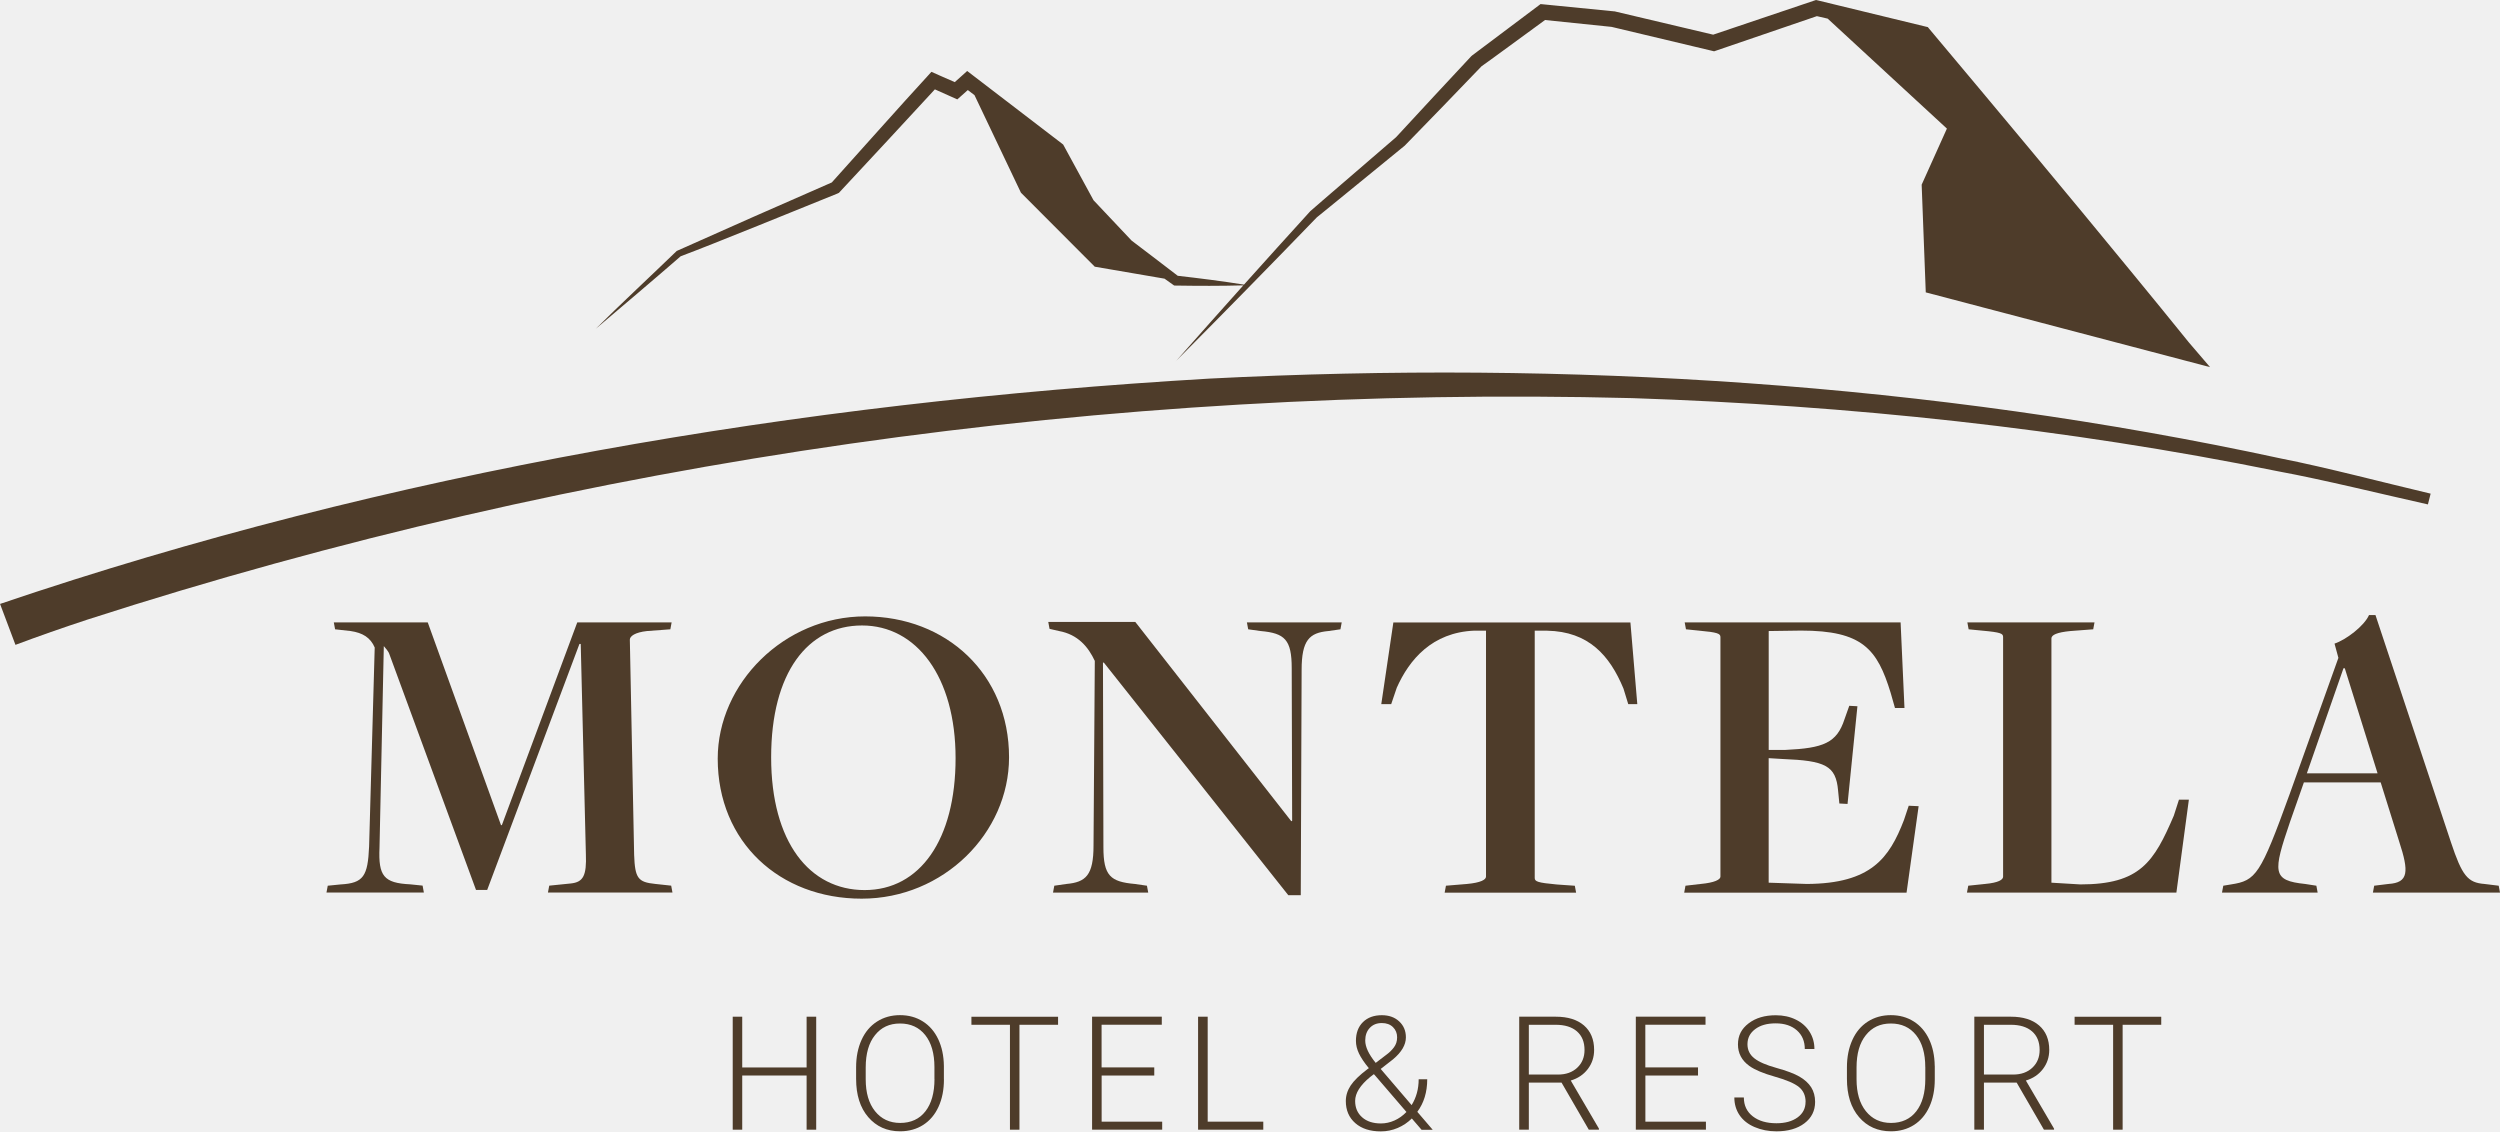
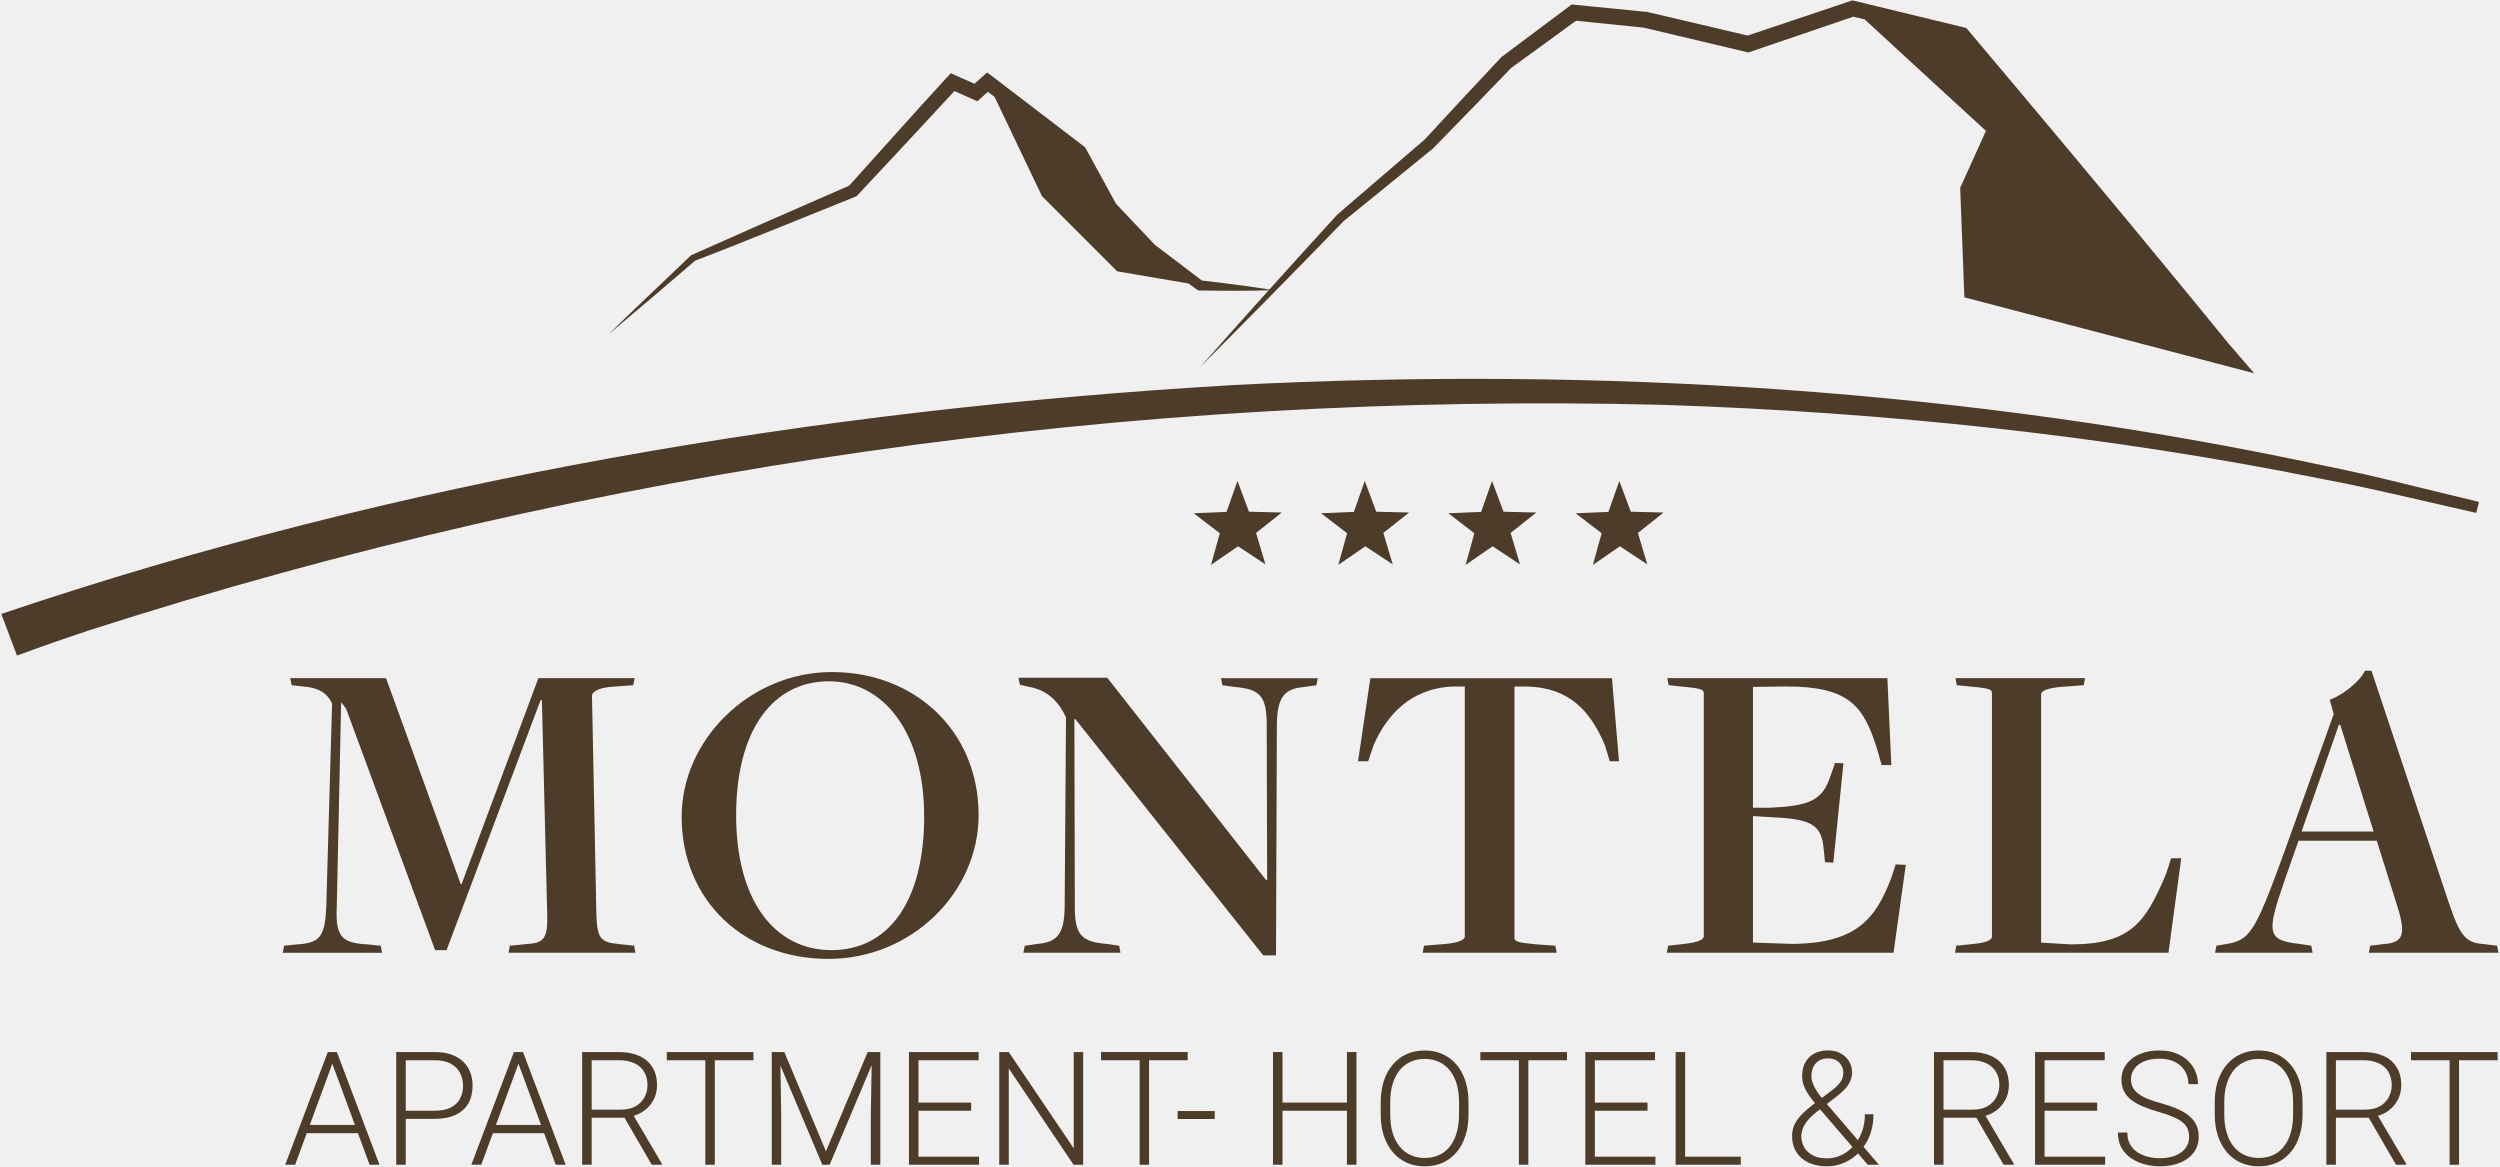
- <svg xmlns="http://www.w3.org/2000/svg" preserveAspectRatio="none" overflow="visible" style="display: block;" width="137" height="62" viewBox="0 0 137 62" fill="none">
-   <g id="logo-montela-svg">
-     <path d="M45.905 10.597L45.971 10.57L46.025 10.512C47.552 8.877 49.685 6.576 51.231 4.897C51.636 5.077 52.349 5.395 52.461 5.447C52.553 5.365 52.822 5.126 53.036 4.935L53.402 5.213L55.947 10.559L59.993 14.615L63.816 15.271L64.274 15.597L64.347 15.649H64.418C65.655 15.668 66.895 15.674 68.135 15.638C66.906 17.01 65.682 18.385 64.464 19.765C67.05 17.163 69.617 14.547 72.164 11.909C72.058 12.004 76.986 7.976 76.964 7.995L76.975 7.986L76.991 7.97C78.038 6.895 80.149 4.725 81.189 3.631C81.27 3.588 84.016 1.571 84.667 1.097C85.362 1.17 88.153 1.459 88.314 1.473L93.811 2.782L93.933 2.812L99.565 0.885L100.157 1.021L106.69 7.047L105.307 10.121L105.532 16.022L121.111 20.119L119.942 18.755C118.916 17.484 117.885 16.221 116.849 14.96C113.316 10.646 109.309 5.852 105.724 1.582L105.646 1.486L105.521 1.456L99.636 0.027L99.519 0L99.403 0.038L93.881 1.9C93.067 1.712 88.493 0.621 88.474 0.621H88.446L84.423 0.223L84.293 0.321L80.67 3.041C80.67 3.041 80.63 3.073 80.619 3.087C79.585 4.186 77.531 6.408 76.505 7.518C76.15 7.831 71.795 11.569 71.806 11.571C70.588 12.908 69.378 14.25 68.17 15.597C66.963 15.404 65.753 15.252 64.54 15.113C64.176 14.835 62.095 13.24 62.014 13.186L59.925 10.973L58.302 7.995L58.264 7.924L58.199 7.872L53.001 3.89L52.754 4.113L52.322 4.5C51.915 4.32 51.153 3.993 51.042 3.936L50.852 4.146C49.302 5.831 47.151 8.261 45.583 9.998C43.407 10.943 39.206 12.799 37.085 13.752C35.804 14.993 33.899 16.768 32.659 18.006L32.654 18.012C33.992 16.879 35.967 15.205 37.302 14.043C39.152 13.352 43.852 11.427 45.908 10.6L45.905 10.597ZM76.533 7.497C76.533 7.497 76.527 7.502 76.516 7.513L76.533 7.497Z" fill="#4E3C2A" />
-     <path d="M64.437 19.792C64.437 19.792 64.453 19.773 64.462 19.765C64.456 19.77 64.448 19.779 64.442 19.784L64.437 19.792Z" fill="#4E3C2A" />
-     <path d="M0 33.095C0 33.095 0 33.095 0.003 33.095H0Z" fill="#4E3C2A" />
-     <path d="M89.434 21.817C101.283 22.212 113.221 23.467 124.847 25.829C127.254 26.27 130.613 27.098 133.049 27.642L133.199 27.052C130.779 26.483 127.428 25.601 124.994 25.125C105.757 20.965 85.915 19.743 66.282 20.747C43.813 22.059 21.359 25.849 0.003 33.095L0.847 35.338C2.119 34.861 3.446 34.398 4.764 33.963C32.019 25.163 60.812 21.085 89.434 21.817Z" fill="#4E3C2A" />
-     <path d="M35.907 48.439C34.963 48.343 34.797 48.131 34.751 46.852L34.515 35.054C34.515 34.864 34.797 34.652 35.459 34.581L36.735 34.486L36.805 34.107H31.634L27.502 45.219H27.455L23.44 34.107H18.293L18.363 34.486L19.212 34.581C19.872 34.676 20.298 34.937 20.534 35.482L20.227 46.381C20.157 48.017 19.921 48.395 18.67 48.466L17.962 48.537V48.531L17.891 48.91H23.228L23.158 48.531L22.474 48.461C21.033 48.39 20.727 48.009 20.797 46.446L21.033 35.406C21.104 35.498 21.294 35.689 21.34 35.855L26.085 48.768H26.698L31.753 35.289H31.824L32.106 46.803C32.152 47.987 31.962 48.343 31.278 48.414L30.098 48.534L30.027 48.912H36.851L36.781 48.534L35.907 48.439Z" fill="#4E3C2A" />
-     <path d="M47.409 33.778C42.967 33.778 39.331 37.453 39.331 41.574C39.331 46.147 42.731 49.247 47.219 49.247C51.706 49.247 55.296 45.646 55.296 41.5C55.296 36.93 51.85 33.778 47.409 33.778ZM47.384 48.776C44.362 48.776 42.259 46.147 42.259 41.503C42.259 36.859 44.264 34.276 47.24 34.276C50.217 34.276 52.366 37.072 52.366 41.549C52.366 46.027 50.407 48.776 47.384 48.776Z" fill="#4E3C2A" />
-     <path d="M68.401 34.486L69.085 34.581C70.409 34.698 70.786 35.054 70.786 36.617L70.81 44.979L70.764 45.004L62.215 34.083H57.445L57.515 34.461L58.036 34.581C59.075 34.771 59.64 35.457 59.995 36.217L59.925 46.332C59.925 47.968 59.502 48.346 58.438 48.441L57.776 48.537L57.705 48.915H62.923L62.852 48.537L62.19 48.441C60.845 48.322 60.467 47.99 60.467 46.427L60.443 36.312H60.492L70.599 49.057H71.282L71.329 36.712C71.329 35.079 71.754 34.676 72.794 34.581L73.456 34.486L73.526 34.107H68.33L68.401 34.486Z" fill="#4E3C2A" />
-     <path d="M76.356 34.11L75.694 38.588H76.237L76.543 37.687C77.23 36.146 78.481 34.654 80.795 34.559H81.433V48.039C81.433 48.205 81.15 48.371 80.394 48.441L79.238 48.537L79.167 48.918H86.371L86.3 48.539L85.307 48.469C84.244 48.373 84.103 48.303 84.103 48.112V34.562H84.786C87.055 34.608 88.21 35.912 88.967 37.736L89.228 38.588H89.724L89.347 34.11H76.356Z" fill="#4E3C2A" />
-     <path d="M93.195 48.441L92.367 48.537H92.364L92.294 48.918H104.479L105.141 44.179L104.598 44.154L104.338 44.935C103.535 47.021 102.544 48.417 99.025 48.441L96.923 48.371V41.547L97.68 41.593C100.018 41.685 100.607 41.947 100.727 43.321L100.797 44.032L101.245 44.056L101.787 38.702L101.34 38.678L101.079 39.413C100.656 40.716 99.924 40.999 97.845 41.095H96.925V34.581L98.697 34.556C102.072 34.556 102.875 35.574 103.608 37.967L103.844 38.797H104.365L104.153 34.107H92.321L92.391 34.486L93.075 34.556C94.139 34.652 94.28 34.722 94.28 34.913V48.039C94.28 48.205 93.952 48.371 93.195 48.441Z" fill="#4E3C2A" />
-     <path d="M119.125 44.699C118.037 47.233 117.283 48.466 114 48.466L112.418 48.371V34.984C112.418 34.793 112.725 34.652 113.457 34.581L114.708 34.486L114.779 34.107H107.811L107.881 34.486L108.59 34.556C109.675 34.652 109.77 34.722 109.77 34.913V48.039C109.77 48.205 109.534 48.371 108.777 48.441L107.857 48.537H107.86L107.789 48.915H119.266L119.95 43.822H119.407L119.125 44.699Z" fill="#4E3C2A" />
-     <path d="M130.884 48.441L130.106 48.537L130.035 48.915H137L136.929 48.537L136.151 48.441C135.228 48.371 134.922 47.992 134.308 46.144L130.176 33.707H129.821C129.563 34.298 128.57 35.057 127.932 35.27L128.144 36.051L125.474 43.515C123.868 47.946 123.632 48.254 122.262 48.466L121.836 48.537L121.765 48.915H127.007L126.937 48.537L126.323 48.441C124.503 48.254 124.552 47.802 125.496 45.031L126.253 42.875H130.461L131.476 46.12C132.018 47.777 131.994 48.371 130.884 48.441ZM126.416 42.377L128.423 36.62H128.494L130.29 42.377H126.416Z" fill="#4E3C2A" />
-     <path d="M44.202 58.497H40.674V55.715H40.153V61.907H40.674V58.938H44.202V61.907H44.728V55.715H44.202V58.497Z" fill="#4E3C2A" />
-     <path d="M51.725 58.41C51.717 57.857 51.614 57.37 51.416 56.951C51.218 56.531 50.938 56.205 50.575 55.976C50.211 55.745 49.794 55.63 49.319 55.63C48.844 55.63 48.426 55.748 48.06 55.982C47.694 56.216 47.411 56.55 47.213 56.986C47.015 57.422 46.915 57.922 46.915 58.486V59.123C46.915 60.002 47.135 60.702 47.58 61.219C48.025 61.736 48.605 61.995 49.327 61.995C49.804 61.995 50.228 61.877 50.591 61.646C50.955 61.412 51.237 61.08 51.432 60.65C51.63 60.217 51.728 59.716 51.728 59.147H51.725V58.41ZM51.21 59.128C51.21 59.885 51.044 60.476 50.713 60.9C50.385 61.325 49.913 61.537 49.332 61.537C48.752 61.537 48.293 61.319 47.951 60.892C47.609 60.465 47.441 59.882 47.441 59.147V58.499C47.441 57.74 47.609 57.149 47.951 56.725C48.29 56.3 48.738 56.088 49.321 56.088C49.905 56.088 50.366 56.3 50.703 56.722C51.039 57.147 51.207 57.729 51.207 58.475V59.128H51.21Z" fill="#4E3C2A" />
-     <path d="M53.234 56.158H55.345V61.907H55.866V56.158H57.982V55.718H53.234V56.158Z" fill="#4E3C2A" />
-     <path d="M60.37 58.94H63.257L63.254 58.935V58.494H60.367V56.156H63.666V55.715H59.846V61.907H63.688V61.467H60.37V58.94Z" fill="#4E3C2A" />
-     <path d="M66.181 55.715H65.655V61.907H69.228V61.467H66.181V55.715Z" fill="#4E3C2A" />
-     <path d="M78.212 59.145H77.743C77.743 59.67 77.615 60.144 77.357 60.56L75.662 58.578L76.34 58.05C76.809 57.656 77.043 57.255 77.043 56.847C77.043 56.493 76.923 56.205 76.679 55.976C76.435 55.748 76.117 55.633 75.724 55.633C75.293 55.633 74.948 55.758 74.69 56.011C74.433 56.265 74.305 56.608 74.305 57.04C74.305 57.269 74.362 57.501 74.473 57.735C74.585 57.969 74.763 58.235 75.01 58.532V58.538L74.948 58.581C74.503 58.916 74.194 59.218 74.017 59.485C73.841 59.752 73.751 60.037 73.751 60.337C73.751 60.843 73.925 61.246 74.27 61.548C74.614 61.85 75.081 62 75.67 62C75.993 62 76.302 61.937 76.595 61.812C76.888 61.687 77.146 61.513 77.368 61.292L77.903 61.913H78.513L77.669 60.928C78.03 60.443 78.212 59.847 78.212 59.145ZM74.815 57.021C74.815 56.738 74.897 56.507 75.062 56.33C75.228 56.153 75.447 56.063 75.724 56.063C75.979 56.063 76.183 56.137 76.335 56.286C76.487 56.436 76.562 56.621 76.562 56.842C76.562 57.062 76.505 57.236 76.389 57.392C76.272 57.55 76.126 57.691 75.944 57.822L75.388 58.246C75.005 57.775 74.815 57.367 74.815 57.021ZM76.421 61.401C76.18 61.51 75.93 61.565 75.675 61.565C75.241 61.565 74.899 61.453 74.644 61.227C74.389 61.001 74.262 60.704 74.262 60.331C74.262 59.907 74.538 59.468 75.092 59.014L75.287 58.864L75.347 58.927L77.073 60.936C76.88 61.137 76.663 61.292 76.421 61.401Z" fill="#4E3C2A" />
-     <path d="M87.011 58.584C87.242 58.282 87.358 57.933 87.358 57.536C87.358 56.962 87.171 56.515 86.802 56.194C86.43 55.875 85.918 55.715 85.258 55.715H83.253V61.907H83.78V59.327H85.573L87.065 61.905H87.622V61.85L86.078 59.213C86.469 59.096 86.781 58.886 87.011 58.584ZM85.378 58.886H83.78V56.158H85.25C85.752 56.158 86.14 56.278 86.417 56.52C86.694 56.763 86.832 57.1 86.832 57.539C86.832 57.936 86.699 58.26 86.433 58.51C86.167 58.761 85.815 58.886 85.378 58.886Z" fill="#4E3C2A" />
-     <path d="M90.167 58.94H93.053L93.051 58.935V58.494H90.164V56.156H93.463V55.715H89.643V61.907H93.485V61.467H90.167V58.94Z" fill="#4E3C2A" />
-     <path d="M98.605 58.995C98.32 58.831 97.899 58.674 97.346 58.521C96.792 58.369 96.391 58.195 96.138 57.996C95.886 57.797 95.761 57.541 95.761 57.225C95.761 56.885 95.9 56.61 96.182 56.398C96.464 56.186 96.825 56.08 97.311 56.08C97.796 56.08 98.184 56.21 98.472 56.466C98.76 56.722 98.903 57.062 98.903 57.487H99.43C99.43 57.138 99.343 56.823 99.164 56.54C98.987 56.257 98.735 56.033 98.412 55.875C98.089 55.715 97.723 55.636 97.313 55.636C96.708 55.636 96.212 55.783 95.824 56.08C95.436 56.376 95.24 56.746 95.24 57.234C95.24 57.721 95.449 58.116 95.867 58.415C96.163 58.627 96.63 58.823 97.267 59.003C97.905 59.183 98.344 59.373 98.586 59.572C98.827 59.771 98.947 60.043 98.947 60.386H98.944C98.944 60.74 98.797 61.023 98.507 61.235C98.214 61.447 97.829 61.554 97.349 61.554C96.809 61.554 96.377 61.428 96.052 61.175C95.726 60.922 95.563 60.576 95.563 60.141H95.042C95.042 60.506 95.137 60.827 95.325 61.107C95.514 61.388 95.788 61.608 96.152 61.763C96.513 61.918 96.915 61.997 97.349 61.997C97.984 61.997 98.496 61.85 98.884 61.556C99.272 61.262 99.468 60.87 99.468 60.383C99.468 60.075 99.394 59.806 99.251 59.58C99.104 59.354 98.89 59.158 98.605 58.995Z" fill="#4E3C2A" />
-     <path d="M106.023 58.41C106.015 57.857 105.912 57.37 105.714 56.951C105.515 56.531 105.236 56.205 104.872 55.976C104.509 55.745 104.091 55.63 103.616 55.63C103.141 55.63 102.724 55.748 102.357 55.982C101.991 56.216 101.709 56.55 101.511 56.986C101.313 57.422 101.212 57.922 101.212 58.486V59.123C101.212 60.002 101.432 60.702 101.877 61.219C102.322 61.736 102.903 61.995 103.624 61.995C104.102 61.995 104.525 61.877 104.889 61.646C105.252 61.412 105.534 61.08 105.73 60.65C105.928 60.217 106.026 59.716 106.026 59.147V58.41H106.023ZM105.507 59.128C105.507 59.885 105.342 60.476 105.011 60.9C104.683 61.325 104.21 61.537 103.63 61.537C103.049 61.537 102.591 61.319 102.249 60.892C101.907 60.465 101.739 59.882 101.739 59.147V58.499C101.739 57.74 101.907 57.149 102.249 56.725C102.588 56.3 103.036 56.088 103.619 56.088C104.202 56.088 104.664 56.3 105 56.722C105.336 57.147 105.505 57.729 105.505 58.475H105.507V59.128Z" fill="#4E3C2A" />
-     <path d="M111.951 58.584C112.182 58.282 112.299 57.933 112.299 57.536C112.299 56.962 112.111 56.515 111.742 56.194C111.371 55.875 110.858 55.715 110.199 55.715H108.193V61.907H108.72V59.327H110.513L112.006 61.905H112.562V61.85L111.018 59.213C111.409 59.096 111.721 58.886 111.951 58.584ZM110.318 58.886H108.72V56.158H110.19C110.692 56.158 111.08 56.278 111.357 56.52C111.634 56.763 111.772 57.1 111.772 57.539C111.772 57.936 111.639 58.26 111.373 58.51C111.107 58.761 110.755 58.886 110.318 58.886Z" fill="#4E3C2A" />
-     <path d="M113.688 56.158H115.799V61.907H116.32V56.158H118.436V55.718H113.688V56.158Z" fill="#4E3C2A" />
+ <svg xmlns="http://www.w3.org/2000/svg" width="525" height="245" viewBox="10.5 16.7 524.5 245" fill="none">
+   <g clip-path="url(#clip0_7008_36635)">
+     <path d="M272.531 124.159L279.421 124.329L274.021 128.619L275.991 135.219L270.241 131.419L264.561 135.329L266.411 128.679L260.941 124.489L267.821 124.199L270.121 117.699L272.531 124.159Z" fill="#4E3C2A" />
+     <path d="M299.262 124.159L306.152 124.329L300.752 128.619L302.722 135.219L296.972 131.419L291.292 135.329L293.142 128.679L287.672 124.489L294.562 124.199L296.852 117.699L299.262 124.159Z" fill="#4E3C2A" />
+     <path d="M325.988 124.159L332.878 124.329L327.478 128.619L329.448 135.219L323.698 131.419L318.028 135.329L319.868 128.679L314.398 124.489L321.288 124.199L323.578 117.699L325.988 124.159Z" fill="#4E3C2A" />
+     <path d="M352.719 124.159L359.609 124.329L354.209 128.619L356.179 135.219L350.429 131.419L344.759 135.329L346.599 128.679L341.129 124.489L348.019 124.199L350.309 117.699L352.719 124.159Z" fill="#4E3C2A" />
+     <mask id="mask0_7008_36635" style="mask-type:luminance" maskUnits="userSpaceOnUse" x="0" y="0" width="567" height="284">
+       <path d="M566.93 0H0V283.46H566.93V0Z" fill="white" />
+     </mask>
+     <g mask="url(#mask0_7008_36635)">
+       <path d="M262.65 75.62C261.21 74.53 253.17 68.38 252.79 68.13L244.62 59.5L238.27 47.9L238.12 47.63L237.86 47.43L218.59 32.7L217.56 31.91L216.59 32.77L214.9 34.28C213.31 33.58 210.33 32.3 209.9 32.08L209.15 32.9C203.1 39.46 194.7 48.93 188.57 55.69C180.08 59.36 163.66 66.6 155.38 70.3C150.37 75.14 142.94 82.05 138.09 86.87C143.32 82.47 151.04 75.94 156.25 71.42C163.47 68.73 181.84 61.23 189.87 58.01L190.12 57.91L190.33 57.69C196.31 51.33 204.64 42.36 210.68 35.82C212.26 36.53 215.04 37.76 215.47 37.97C215.84 37.66 216.88 36.72 217.71 35.98L219.11 37.04L229.06 57.88L244.86 73.68L259.82 76.23L261.6 77.5L261.89 77.7H262.17C267.36 77.78 272.54 77.81 277.73 77.64C272.72 76.82 267.69 76.19 262.65 75.61" fill="#4E3C2A" />
+       <path d="M478.278 88.899C474.518 84.269 470.738 79.649 466.948 75.049C453.148 58.249 437.498 39.579 423.488 22.949L423.178 22.579L422.698 22.459L399.718 16.889L399.268 16.779L398.808 16.929L377.248 24.169C374.088 23.439 356.198 19.189 356.118 19.199H356.008L340.938 17.699L340.298 17.639L339.798 18.019L325.648 28.609C325.598 28.649 325.488 28.729 325.448 28.789C321.408 33.059 313.418 41.689 309.408 46.019C308.168 47.109 290.988 61.809 291.028 61.819C281.348 72.409 271.758 83.089 262.238 93.819C272.358 83.669 282.418 73.459 292.388 63.159C291.968 63.529 311.218 47.839 311.138 47.919L311.178 47.879L311.238 47.819C315.328 43.639 323.568 35.179 327.628 30.929C327.948 30.749 338.698 22.889 341.218 21.049C343.948 21.329 354.788 22.449 355.458 22.509L376.938 27.609L377.418 27.719L377.878 27.559L399.428 20.209L401.798 20.749L427.298 44.189L421.888 56.149L422.768 79.139L483.628 95.089L478.288 88.889L478.278 88.899Z" fill="#4E3C2A" />
+       <path d="M10.52 145.63C93.95 117.41 181.67 102.67 269.44 97.55C346.14 93.64 423.64 98.4 498.79 114.59C508.29 116.44 521.39 119.88 530.84 122.1L530.26 124.41C520.74 122.29 507.62 119.07 498.22 117.35C452.8 108.15 406.17 103.26 359.88 101.73C248.08 98.88 135.6 114.76 29.13 149.02C23.989 150.72 18.79 152.52 13.819 154.37L10.52 145.63Z" fill="#4E3C2A" />
+       <path d="M69.919 215.299L72.689 215.019C77.579 214.739 78.499 213.269 78.779 206.899L79.979 164.469C79.059 162.349 77.399 161.329 74.809 160.959L71.489 160.589L71.209 159.109H91.319L106.999 202.369H107.179L123.319 159.109H143.519L143.239 160.589L138.259 160.959C135.679 161.239 134.569 162.069 134.569 162.809L135.489 208.749C135.669 213.729 136.319 214.559 140.009 214.929L143.419 215.299L143.699 216.779H117.039L117.319 215.299L121.929 214.839C124.599 214.559 125.339 213.179 125.159 208.569L124.049 163.739H123.769L104.029 216.229H101.629L83.089 165.949C82.909 165.299 82.169 164.569 81.889 164.199L80.969 207.189C80.689 213.279 81.889 214.759 87.519 215.029L90.199 215.309L90.479 216.789H69.629L69.909 215.309L69.919 215.299Z" fill="#4E3C2A" />
+       <path d="M153.398 188.18C153.398 172.13 167.608 157.83 184.948 157.83C202.288 157.83 215.758 170.1 215.758 187.9C215.758 204.04 201.738 218.07 184.208 218.07C166.678 218.07 153.398 205.99 153.398 188.18ZM204.318 188.09C204.318 170.66 195.928 159.77 184.298 159.77C172.668 159.77 164.838 169.83 164.838 187.91C164.838 205.99 173.048 216.23 184.858 216.23C196.668 216.23 204.328 206.27 204.328 188.09" fill="#4E3C2A" />
+       <path d="M236.051 167.7H235.871L235.961 207.09C235.961 213.18 237.441 214.47 242.691 214.93L245.271 215.3L245.551 216.77H225.161L225.441 215.3L228.021 214.93C232.171 214.56 233.831 213.08 233.831 206.72L234.111 167.33C232.731 164.38 230.511 161.7 226.451 160.96L224.421 160.5L224.141 159.02H242.771L276.161 201.55L276.351 201.46L276.261 168.9C276.261 162.81 274.781 161.43 269.621 160.97L266.951 160.6L266.671 159.12H286.971L286.691 160.6L284.111 160.97C280.051 161.34 278.391 162.91 278.391 169.27L278.211 217.33H275.541L236.061 167.7H236.051Z" fill="#4E3C2A" />
+       <path d="M309.281 215.299L313.801 214.929C316.751 214.649 317.861 214.009 317.861 213.359V160.869H315.371C306.331 161.239 301.441 167.049 298.761 173.049L297.561 176.559H295.441L298.021 159.119H348.761L350.241 176.559H348.301L347.291 173.239C344.341 166.139 339.821 161.059 330.961 160.879H328.291V213.639C328.291 214.379 328.841 214.659 332.991 215.019L336.871 215.299L337.151 216.779H309.011L309.291 215.299H309.281Z" fill="#4E3C2A" />
+       <path d="M360.569 215.299L363.799 214.929C366.749 214.649 368.039 214.009 368.039 213.359V162.249C368.039 161.509 367.489 161.239 363.329 160.869L360.659 160.589L360.379 159.109H406.599L407.429 177.369H405.399L404.479 174.139C401.619 164.819 398.479 160.859 385.289 160.859L378.369 160.949V186.319H381.969C390.089 185.949 392.949 184.849 394.609 179.769L395.619 176.909L397.369 176.999L395.249 197.849L393.499 197.759L393.219 194.989C392.759 189.639 390.449 188.629 381.319 188.259L378.369 188.069V214.639L386.579 214.919C400.319 214.829 404.199 209.379 407.339 201.269L408.349 198.229L410.469 198.319L407.889 216.769H360.289L360.569 215.289V215.299Z" fill="#4E3C2A" />
+       <path d="M421.081 215.299L424.681 214.929C427.631 214.649 428.561 214.009 428.561 213.359V162.249C428.561 161.509 428.191 161.239 423.951 160.869L421.181 160.589L420.901 159.109H448.111L447.831 160.589L442.941 160.959C440.081 161.239 438.881 161.789 438.881 162.529V214.649L445.061 215.019C457.881 215.019 460.841 210.219 465.081 200.349L466.191 196.939H468.311L465.631 216.769H420.801L421.081 215.289V215.299Z" fill="#4E3C2A" />
+       <path d="M492.938 193.259L489.988 201.649C486.298 212.439 486.108 214.199 493.218 214.929L495.618 215.299L495.898 216.779H475.418L475.698 215.299L477.358 215.019C482.708 214.189 483.628 212.989 489.908 195.739L500.328 166.679L499.498 163.639C501.988 162.809 505.858 159.859 506.878 157.549H508.258L524.398 205.979C526.798 213.169 527.998 214.649 531.598 214.929L534.638 215.299L534.918 216.779H507.708L507.988 215.299L511.028 214.929C515.368 214.649 515.458 212.349 513.338 205.889L509.368 193.249H492.948L492.938 193.259ZM508.708 191.319L501.698 168.899H501.418L493.578 191.319H508.708Z" fill="#4E3C2A" />
+     </g>
+     <path d="M80.421 239.041L72.226 261.301H70.145L79.088 237.627H80.535L80.421 239.041ZM87.868 261.301L79.657 239.041L79.543 237.627H80.99L89.949 261.301H87.868ZM86.404 252.943V254.667H73.836V252.943H86.404ZM101.51 251.659H94.762V249.951H101.51C102.919 249.951 104.063 249.724 104.941 249.269C105.829 248.802 106.474 248.174 106.875 247.382C107.287 246.591 107.493 245.702 107.493 244.716C107.493 243.751 107.287 242.862 106.875 242.049C106.474 241.236 105.829 240.586 104.941 240.098C104.063 239.599 102.919 239.35 101.51 239.35H95.461V261.301H93.461V237.627H101.51C103.244 237.627 104.702 237.925 105.884 238.521C107.076 239.117 107.976 239.946 108.583 241.009C109.19 242.071 109.493 243.296 109.493 244.683C109.493 246.136 109.19 247.388 108.583 248.439C107.976 249.48 107.081 250.277 105.9 250.829C104.718 251.382 103.255 251.659 101.51 251.659ZM119.509 239.041L111.314 261.301H109.233L118.176 237.627H119.623L119.509 239.041ZM126.956 261.301L118.745 239.041L118.631 237.627H120.078L129.038 261.301H126.956ZM125.493 252.943V254.667H112.924V252.943H125.493ZM132.501 237.627H140.192C141.829 237.627 143.249 237.892 144.452 238.423C145.655 238.954 146.582 239.74 147.232 240.781C147.893 241.811 148.224 243.079 148.224 244.586C148.224 245.702 147.986 246.716 147.509 247.626C147.043 248.537 146.398 249.301 145.574 249.919C144.75 250.526 143.796 250.943 142.712 251.171L142.013 251.431H133.802L133.769 249.724H140.647C141.883 249.724 142.913 249.485 143.736 249.008C144.56 248.531 145.178 247.903 145.59 247.122C146.013 246.331 146.224 245.485 146.224 244.586C146.224 243.513 145.991 242.586 145.525 241.805C145.07 241.014 144.392 240.407 143.492 239.984C142.593 239.561 141.493 239.35 140.192 239.35H134.501V261.301H132.501V237.627ZM147.118 261.301L140.988 250.716L143.135 250.699L149.248 261.089V261.301H147.118ZM160.354 237.627V261.301H158.37V237.627H160.354ZM168.467 237.627V239.35H150.273V237.627H168.467ZM172.939 237.627H174.955L183.703 258.472L192.467 237.627H194.467L184.467 261.301H182.939L172.939 237.627ZM172.321 237.627H174.093L174.305 250.96V261.301H172.321V237.627ZM193.345 237.627H195.117V261.301H193.117V250.96L193.345 237.627ZM215.848 259.594V261.301H202.532V259.594H215.848ZM203.133 237.627V261.301H201.133V237.627H203.133ZM214.19 248.244V249.951H202.532V248.244H214.19ZM215.767 237.627V239.35H202.532V237.627H215.767ZM237.718 237.627V261.301H235.702L222.092 241.074V261.301H220.092V237.627H222.092L235.734 257.854V237.627H237.718Z" fill="#4E3C2A" />
+     <path d="M251.552 237.627V261.301H249.569V237.627H251.552ZM259.666 237.627V239.35H241.471V237.627H259.666ZM265.34 250.017V251.691H257.552V250.017H265.34Z" fill="#4E3C2A" />
+     <path d="M293.497 248.244V249.951H279.107V248.244H293.497ZM279.578 237.627V261.301H277.578V237.627H279.578ZM295.106 237.627V261.301H293.106V237.627H295.106ZM318.634 248.195V250.732C318.634 252.39 318.417 253.892 317.984 255.236C317.561 256.569 316.943 257.713 316.13 258.667C315.328 259.621 314.363 260.352 313.236 260.862C312.109 261.371 310.84 261.626 309.431 261.626C308.055 261.626 306.797 261.371 305.659 260.862C304.532 260.352 303.561 259.621 302.748 258.667C301.935 257.713 301.307 256.569 300.862 255.236C300.418 253.892 300.196 252.39 300.196 250.732V248.195C300.196 246.537 300.413 245.041 300.846 243.708C301.291 242.364 301.919 241.215 302.732 240.261C303.545 239.307 304.515 238.575 305.643 238.066C306.77 237.556 308.022 237.301 309.399 237.301C310.808 237.301 312.076 237.556 313.204 238.066C314.331 238.575 315.301 239.307 316.114 240.261C316.927 241.215 317.55 242.364 317.984 243.708C318.417 245.041 318.634 246.537 318.634 248.195ZM316.651 250.732V248.163C316.651 246.765 316.488 245.507 316.163 244.391C315.848 243.274 315.377 242.32 314.748 241.529C314.13 240.738 313.372 240.131 312.472 239.708C311.572 239.285 310.548 239.074 309.399 239.074C308.282 239.074 307.28 239.285 306.391 239.708C305.502 240.131 304.743 240.738 304.114 241.529C303.496 242.32 303.019 243.274 302.683 244.391C302.358 245.507 302.196 246.765 302.196 248.163V250.732C302.196 252.141 302.358 253.409 302.683 254.537C303.019 255.653 303.502 256.613 304.131 257.415C304.759 258.206 305.518 258.813 306.407 259.236C307.307 259.659 308.315 259.87 309.431 259.87C310.591 259.87 311.615 259.659 312.504 259.236C313.393 258.813 314.147 258.206 314.764 257.415C315.382 256.613 315.848 255.653 316.163 254.537C316.488 253.409 316.651 252.141 316.651 250.732ZM331.203 237.627V261.301H329.219V237.627H331.203ZM339.317 237.627V239.35H321.122V237.627H339.317ZM357.885 259.594V261.301H344.569V259.594H357.885ZM345.17 237.627V261.301H343.17V237.627H345.17ZM356.227 248.244V249.951H344.569V248.244H356.227ZM357.804 237.627V239.35H344.569V237.627H357.804ZM375.82 259.594V261.301H363.544V259.594H375.82ZM364.129 237.627V261.301H362.129V237.627H364.129ZM391.153 248.537L394.958 245.675C395.651 245.166 396.22 244.618 396.665 244.033C397.12 243.437 397.348 242.738 397.348 241.935C397.348 241.166 397.071 240.477 396.519 239.87C395.966 239.263 395.169 238.96 394.128 238.96C393.37 238.96 392.73 239.128 392.21 239.464C391.689 239.789 391.299 240.234 391.039 240.797C390.779 241.35 390.649 241.957 390.649 242.618C390.649 243.139 390.752 243.681 390.958 244.244C391.175 244.797 391.478 245.377 391.868 245.984C392.269 246.58 392.752 247.209 393.315 247.87L404.827 261.301H402.486L392.681 249.903C391.879 248.97 391.175 248.109 390.567 247.317C389.971 246.526 389.511 245.756 389.185 245.008C388.86 244.261 388.698 243.485 388.698 242.683C388.698 241.567 388.92 240.608 389.364 239.805C389.809 239.003 390.437 238.385 391.25 237.952C392.063 237.507 393.023 237.285 394.128 237.285C395.191 237.285 396.096 237.502 396.844 237.935C397.603 238.358 398.182 238.922 398.584 239.627C398.985 240.32 399.185 241.09 399.185 241.935C399.185 242.64 399.028 243.296 398.714 243.903C398.41 244.51 398.014 245.063 397.527 245.561C397.05 246.049 396.546 246.499 396.015 246.911L391.689 250.244C390.757 250.992 390.063 251.68 389.608 252.309C389.164 252.938 388.871 253.496 388.73 253.984C388.589 254.472 388.519 254.894 388.519 255.252C388.519 256.087 388.714 256.862 389.104 257.577C389.494 258.293 390.091 258.867 390.893 259.301C391.695 259.734 392.703 259.951 393.917 259.951C394.936 259.951 395.922 259.734 396.876 259.301C397.83 258.856 398.681 258.228 399.429 257.415C400.188 256.591 400.784 255.615 401.218 254.488C401.662 253.35 401.884 252.087 401.884 250.699H403.673C403.673 251.729 403.57 252.694 403.364 253.594C403.169 254.493 402.876 255.323 402.486 256.081C402.096 256.84 401.613 257.539 401.039 258.179C400.952 258.287 400.892 258.374 400.86 258.439C400.838 258.504 400.784 258.58 400.697 258.667C399.83 259.577 398.811 260.298 397.64 260.829C396.47 261.36 395.229 261.626 393.917 261.626C392.41 261.626 391.104 261.36 389.998 260.829C388.904 260.298 388.058 259.556 387.462 258.602C386.877 257.637 386.584 256.52 386.584 255.252C386.584 254.309 386.784 253.453 387.185 252.683C387.587 251.913 388.134 251.193 388.828 250.521C389.521 249.848 390.296 249.187 391.153 248.537ZM416.388 237.627H424.079C425.716 237.627 427.136 237.892 428.339 238.423C429.542 238.954 430.469 239.74 431.119 240.781C431.781 241.811 432.111 243.079 432.111 244.586C432.111 245.702 431.873 246.716 431.396 247.626C430.93 248.537 430.285 249.301 429.461 249.919C428.637 250.526 427.683 250.943 426.599 251.171L425.9 251.431H417.689L417.656 249.724H424.534C425.77 249.724 426.8 249.485 427.623 249.008C428.447 248.531 429.065 247.903 429.477 247.122C429.9 246.331 430.111 245.485 430.111 244.586C430.111 243.513 429.878 242.586 429.412 241.805C428.957 241.014 428.279 240.407 427.38 239.984C426.48 239.561 425.38 239.35 424.079 239.35H418.388V261.301H416.388V237.627ZM431.006 261.301L424.876 250.716L427.022 250.699L433.136 261.089V261.301H431.006ZM452.322 259.594V261.301H439.005V259.594H452.322ZM439.607 237.627V261.301H437.607V237.627H439.607ZM450.664 248.244V249.951H439.005V248.244H450.664ZM452.241 237.627V239.35H439.005V237.627H452.241ZM469.964 255.48C469.964 254.829 469.856 254.249 469.639 253.74C469.422 253.231 469.064 252.775 468.566 252.374C468.078 251.962 467.417 251.583 466.582 251.236C465.758 250.878 464.728 250.526 463.493 250.179C462.311 249.843 461.243 249.475 460.289 249.073C459.335 248.672 458.517 248.212 457.834 247.691C457.162 247.171 456.647 246.564 456.289 245.87C455.932 245.166 455.753 244.347 455.753 243.415C455.753 242.504 455.948 241.675 456.338 240.927C456.728 240.179 457.276 239.534 457.98 238.992C458.696 238.45 459.536 238.033 460.501 237.74C461.476 237.448 462.544 237.301 463.704 237.301C465.362 237.301 466.793 237.616 467.996 238.244C469.211 238.873 470.148 239.724 470.809 240.797C471.481 241.86 471.818 243.052 471.818 244.374H469.818C469.818 243.345 469.574 242.429 469.086 241.626C468.609 240.813 467.915 240.179 467.005 239.724C466.105 239.258 465.005 239.025 463.704 239.025C462.403 239.025 461.308 239.225 460.419 239.627C459.541 240.017 458.875 240.542 458.419 241.204C457.975 241.854 457.753 242.58 457.753 243.383C457.753 243.946 457.861 244.467 458.078 244.943C458.295 245.41 458.647 245.849 459.135 246.26C459.634 246.662 460.289 247.041 461.102 247.399C461.915 247.746 462.918 248.076 464.11 248.391C465.368 248.737 466.484 249.122 467.46 249.545C468.436 249.968 469.259 250.456 469.931 251.008C470.603 251.55 471.113 252.184 471.46 252.911C471.807 253.637 471.98 254.483 471.98 255.447C471.98 256.412 471.774 257.279 471.362 258.049C470.961 258.808 470.392 259.453 469.655 259.984C468.929 260.515 468.067 260.921 467.07 261.203C466.083 261.485 465.005 261.626 463.834 261.626C462.783 261.626 461.736 261.49 460.696 261.219C459.655 260.948 458.701 260.531 457.834 259.967C456.978 259.393 456.289 258.656 455.769 257.756C455.26 256.856 455.005 255.783 455.005 254.537H456.989C456.989 255.534 457.189 256.374 457.59 257.057C457.991 257.74 458.522 258.293 459.184 258.715C459.856 259.138 460.593 259.447 461.395 259.642C462.208 259.827 463.021 259.919 463.834 259.919C465.081 259.919 466.159 259.734 467.07 259.366C467.991 258.997 468.701 258.482 469.2 257.821C469.709 257.149 469.964 256.369 469.964 255.48ZM493.784 248.195V250.732C493.784 252.39 493.568 253.892 493.134 255.236C492.711 256.569 492.093 257.713 491.28 258.667C490.478 259.621 489.514 260.352 488.386 260.862C487.259 261.371 485.991 261.626 484.581 261.626C483.205 261.626 481.947 261.371 480.809 260.862C479.682 260.352 478.712 259.621 477.899 258.667C477.086 257.713 476.457 256.569 476.013 255.236C475.568 253.892 475.346 252.39 475.346 250.732V248.195C475.346 246.537 475.563 245.041 475.996 243.708C476.441 242.364 477.069 241.215 477.882 240.261C478.695 239.307 479.666 238.575 480.793 238.066C481.92 237.556 483.172 237.301 484.549 237.301C485.958 237.301 487.226 237.556 488.354 238.066C489.481 238.575 490.451 239.307 491.264 240.261C492.077 241.215 492.7 242.364 493.134 243.708C493.568 245.041 493.784 246.537 493.784 248.195ZM491.801 250.732V248.163C491.801 246.765 491.638 245.507 491.313 244.391C490.999 243.274 490.527 242.32 489.898 241.529C489.281 240.738 488.522 240.131 487.622 239.708C486.722 239.285 485.698 239.074 484.549 239.074C483.432 239.074 482.43 239.285 481.541 239.708C480.652 240.131 479.893 240.738 479.264 241.529C478.647 242.32 478.17 243.274 477.834 244.391C477.508 245.507 477.346 246.765 477.346 248.163V250.732C477.346 252.141 477.508 253.409 477.834 254.537C478.17 255.653 478.652 256.613 479.281 257.415C479.909 258.206 480.668 258.813 481.557 259.236C482.457 259.659 483.465 259.87 484.581 259.87C485.741 259.87 486.766 259.659 487.655 259.236C488.543 258.813 489.297 258.206 489.915 257.415C490.533 256.613 490.999 255.653 491.313 254.537C491.638 253.409 491.801 252.141 491.801 250.732ZM498.792 237.627H506.483C508.12 237.627 509.54 237.892 510.743 238.423C511.947 238.954 512.873 239.74 513.524 240.781C514.185 241.811 514.516 243.079 514.516 244.586C514.516 245.702 514.277 246.716 513.8 247.626C513.334 248.537 512.689 249.301 511.865 249.919C511.042 250.526 510.088 250.943 509.004 251.171L508.304 251.431H500.093L500.061 249.724H506.939C508.174 249.724 509.204 249.485 510.028 249.008C510.852 248.531 511.47 247.903 511.882 247.122C512.304 246.331 512.516 245.485 512.516 244.586C512.516 243.513 512.283 242.586 511.817 241.805C511.361 241.014 510.684 240.407 509.784 239.984C508.884 239.561 507.784 239.35 506.483 239.35H500.792V261.301H498.792V237.627ZM513.41 261.301L507.28 250.716L509.426 250.699L515.54 261.089V261.301H513.41ZM526.645 237.627V261.301H524.662V237.627H526.645ZM534.759 237.627V239.35H516.564V237.627H534.759Z" fill="#4E3C2A" />
  </g>
+   <defs>
+     <clipPath id="clip0_7008_36635">
+       <rect width="566.93" height="283.46" fill="white" />
+     </clipPath>
+   </defs>
</svg>
